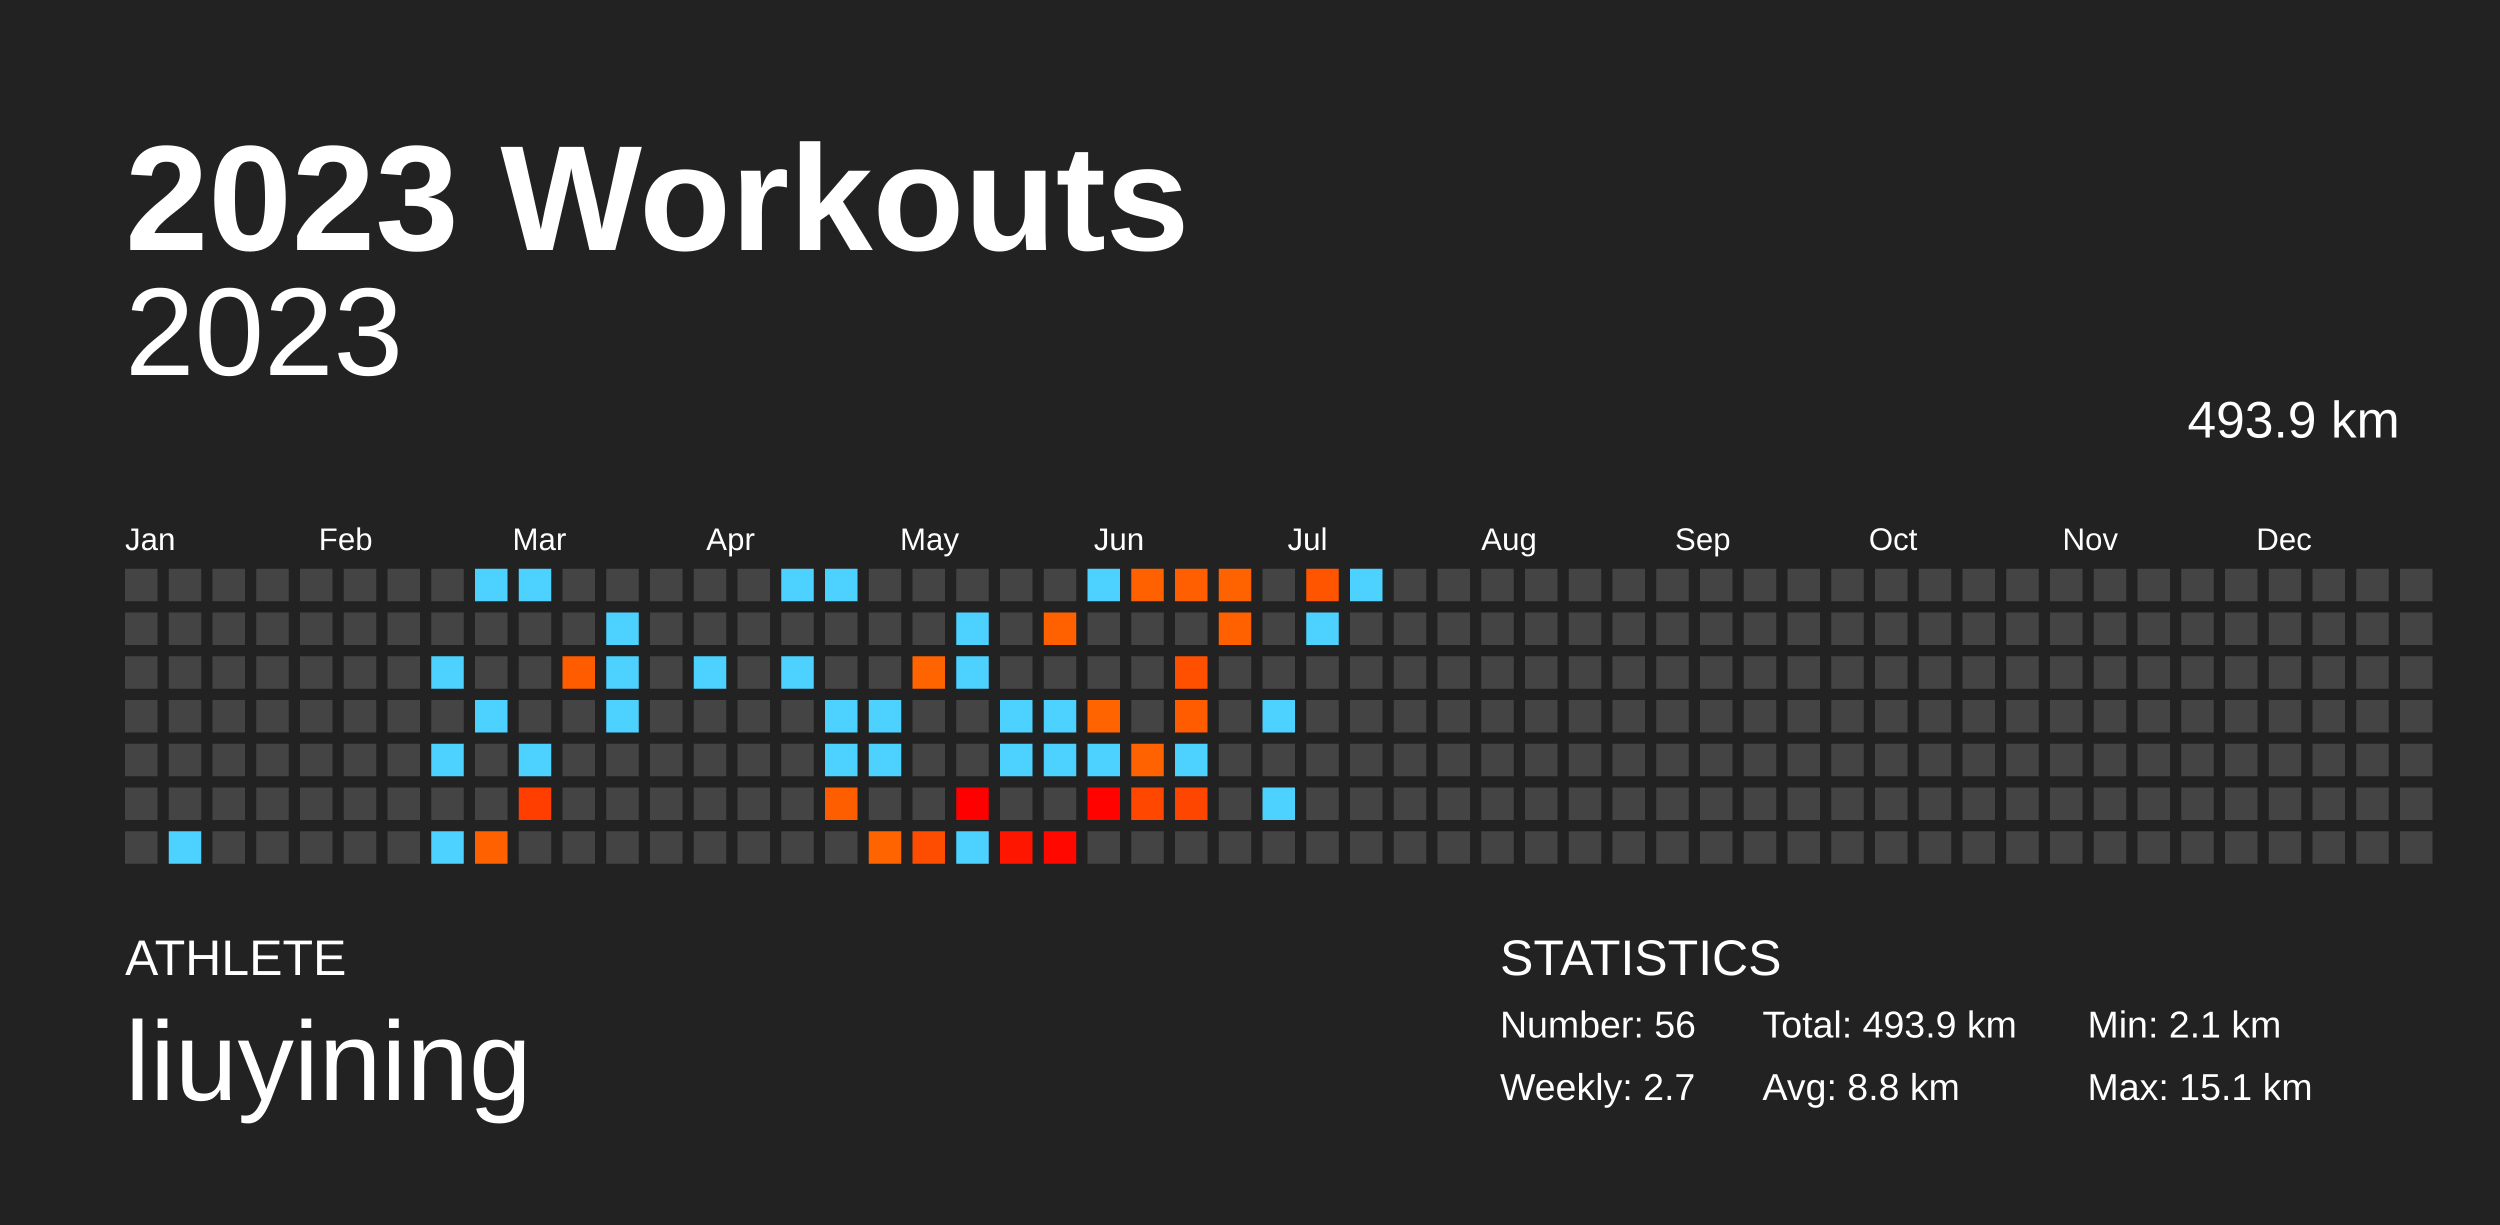
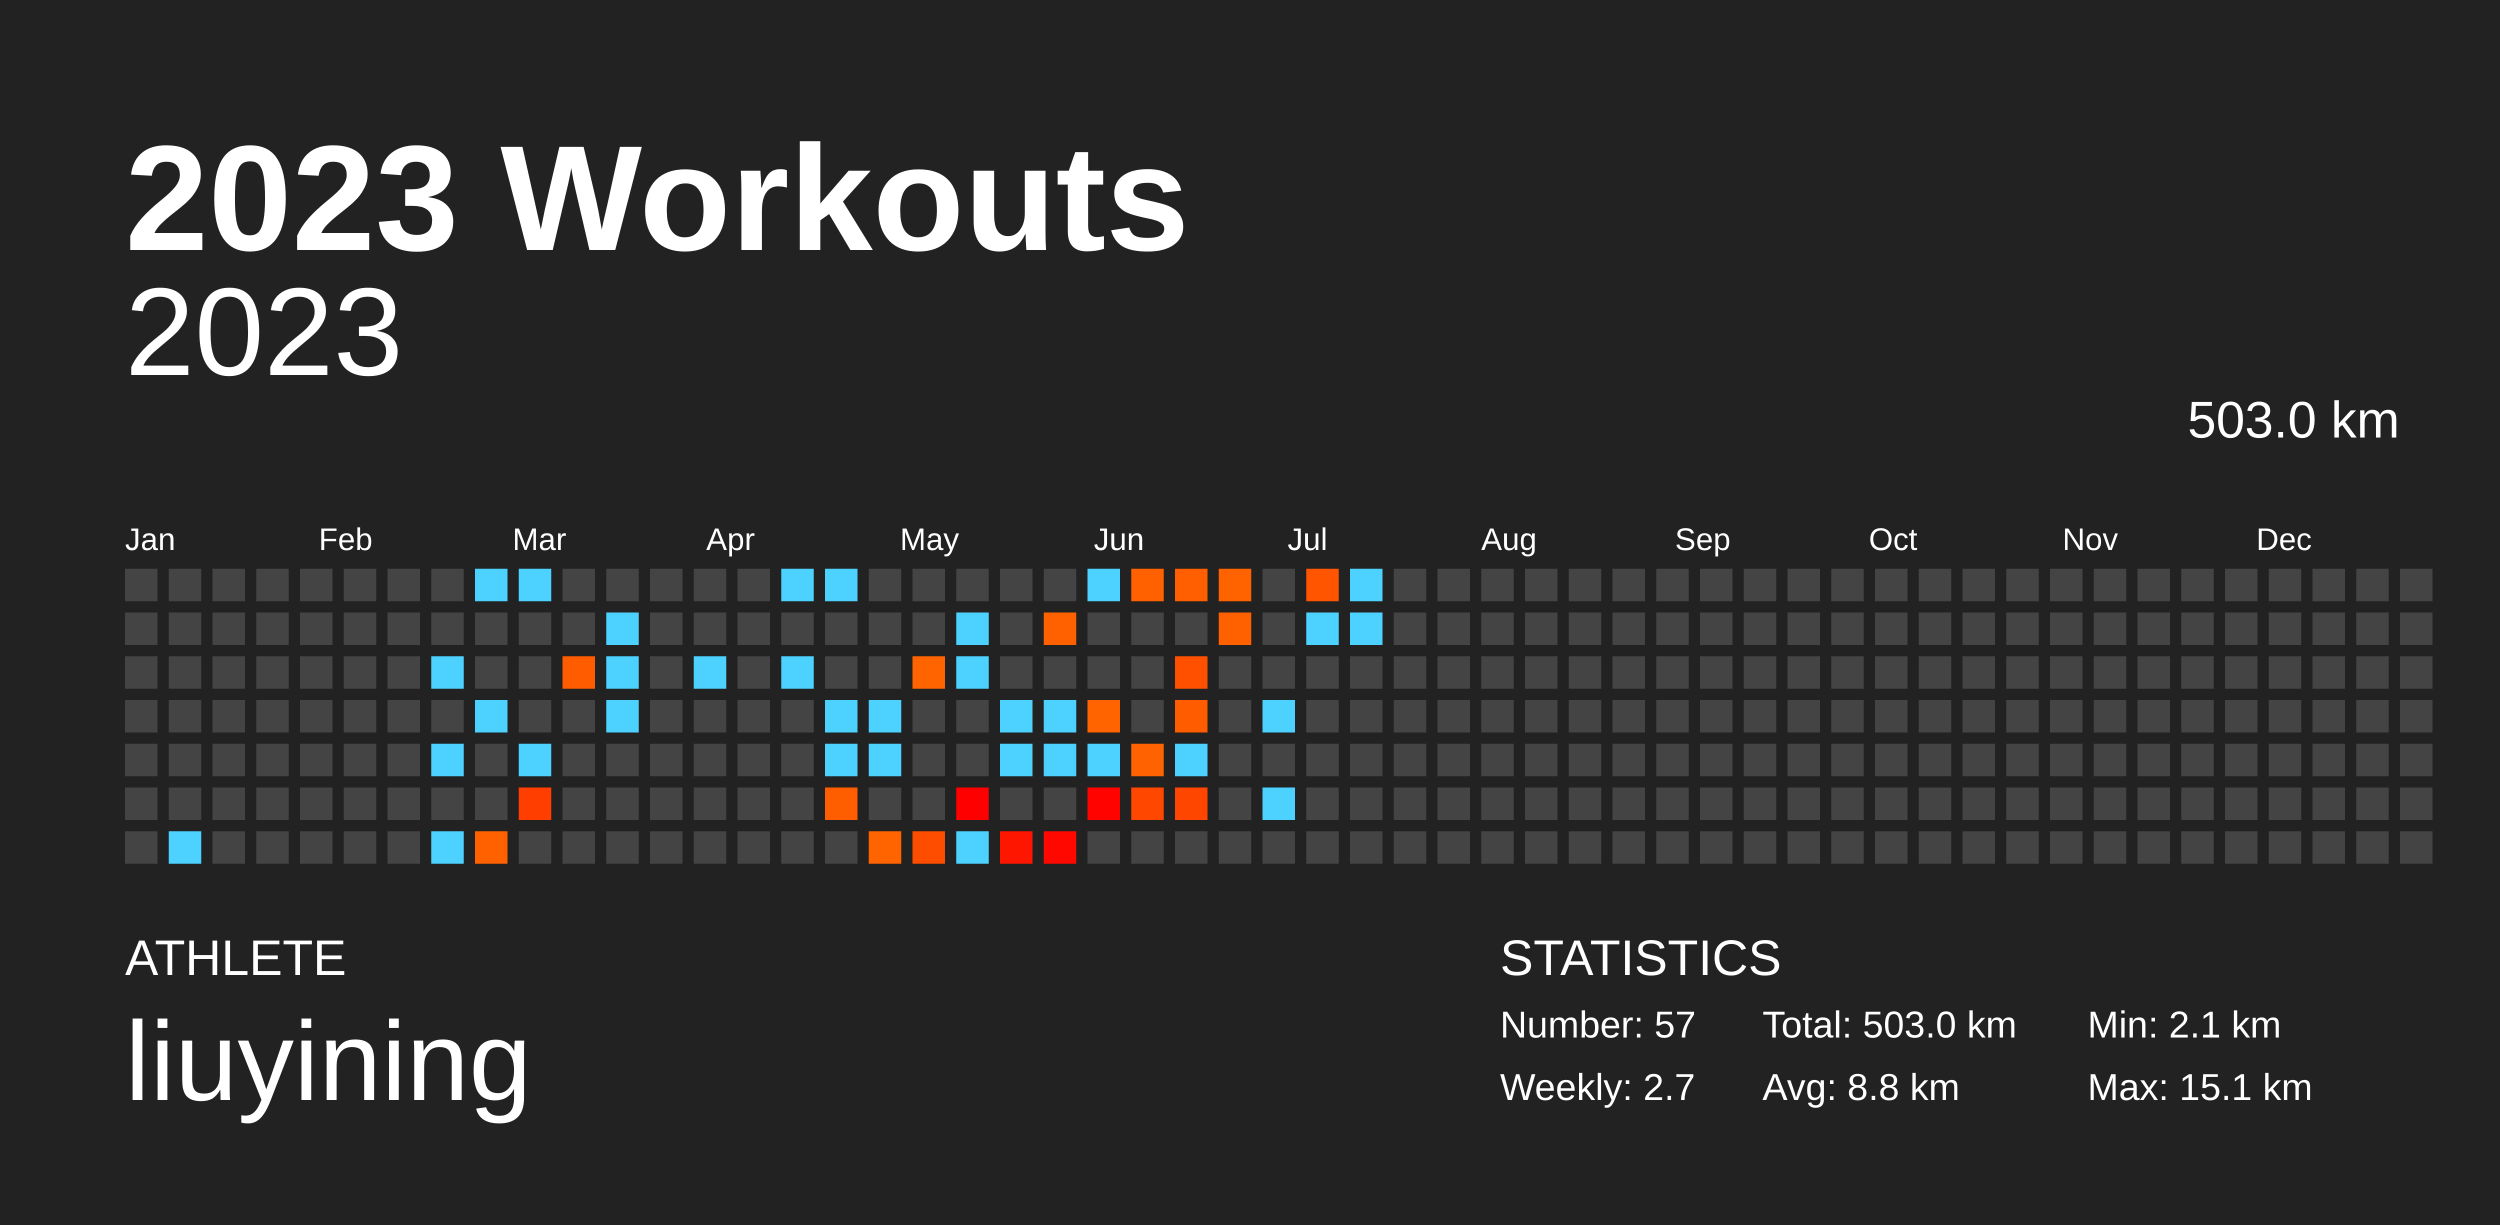
<svg xmlns="http://www.w3.org/2000/svg" baseProfile="full" height="98mm" version="1.1" viewBox="0,0,200,98" width="200mm">
  <defs />
  <rect fill="#222222" height="98" width="200" x="0" y="0" />
  <text fill="#FFFFFF" style="font-size:12px; font-family:Arial; font-weight:bold;" x="10" y="20">2023 Workouts</text>
  <text fill="#FFFFFF" style="font-size:4px; font-family:Arial" x="10" y="78">ATHLETE</text>
  <text fill="#FFFFFF" style="font-size:9px; font-family:Arial" x="10" y="88">liuyining</text>
  <text fill="#FFFFFF" style="font-size:4px; font-family:Arial" x="120" y="78">STATISTICS</text>
-   <text fill="#FFFFFF" style="font-size:3px; font-family:Arial" x="120" y="83">Number: 56</text>
+   <text fill="#FFFFFF" style="font-size:3px; font-family:Arial" x="120" y="83">Number: 57</text>
  <text fill="#FFFFFF" style="font-size:3px; font-family:Arial" x="120" y="88">Weekly: 2.7</text>
-   <text fill="#FFFFFF" style="font-size:3px; font-family:Arial" x="141" y="83">Total: 493.9 km</text>
+   <text fill="#FFFFFF" style="font-size:3px; font-family:Arial" x="141" y="83">Total: 503.0 km</text>
  <text fill="#FFFFFF" style="font-size:3px; font-family:Arial" x="141" y="88">Avg: 8.8 km</text>
  <text fill="#FFFFFF" style="font-size:3px; font-family:Arial" x="167" y="83">Min: 2.1 km</text>
  <text fill="#FFFFFF" style="font-size:3px; font-family:Arial" x="167" y="88">Max: 15.1 km</text>
  <text alignment-baseline="hanging" fill="#FFFFFF" style="font-size:10.0px; font-family:Arial;" x="10" y="30">2023</text>
-   <text alignment-baseline="hanging" fill="#FFFFFF" style="font-size:4.125px; font-family:Arial;" x="175" y="35">493.9 km</text>
+   <text alignment-baseline="hanging" fill="#FFFFFF" style="font-size:4.125px; font-family:Arial;" x="175" y="35">503.0 km</text>
  <text fill="#FFFFFF" style="font-size:2.5px; font-family:Arial" x="10.0" y="44">Jan</text>
  <text fill="#FFFFFF" style="font-size:2.5px; font-family:Arial" x="25.5" y="44">Feb</text>
  <text fill="#FFFFFF" style="font-size:2.5px; font-family:Arial" x="41.0" y="44">Mar</text>
  <text fill="#FFFFFF" style="font-size:2.5px; font-family:Arial" x="56.5" y="44">Apr</text>
  <text fill="#FFFFFF" style="font-size:2.5px; font-family:Arial" x="72.0" y="44">May</text>
  <text fill="#FFFFFF" style="font-size:2.5px; font-family:Arial" x="87.5" y="44">Jun</text>
  <text fill="#FFFFFF" style="font-size:2.5px; font-family:Arial" x="103.0" y="44">Jul</text>
  <text fill="#FFFFFF" style="font-size:2.5px; font-family:Arial" x="118.5" y="44">Aug</text>
  <text fill="#FFFFFF" style="font-size:2.5px; font-family:Arial" x="134.0" y="44">Sep</text>
  <text fill="#FFFFFF" style="font-size:2.5px; font-family:Arial" x="149.5" y="44">Oct</text>
  <text fill="#FFFFFF" style="font-size:2.5px; font-family:Arial" x="165.0" y="44">Nov</text>
  <text fill="#FFFFFF" style="font-size:2.5px; font-family:Arial" x="180.5" y="44">Dec</text>
  <rect fill="#444444" height="2.6" width="2.6" x="10.0" y="45.5" />
  <rect fill="#444444" height="2.6" width="2.6" x="10.0" y="49.0" />
  <rect fill="#444444" height="2.6" width="2.6" x="10.0" y="52.5" />
  <rect fill="#444444" height="2.6" width="2.6" x="10.0" y="56.0" />
  <rect fill="#444444" height="2.6" width="2.6" x="10.0" y="59.5" />
  <rect fill="#444444" height="2.6" width="2.6" x="10.0" y="63.0" />
  <rect fill="#444444" height="2.6" width="2.6" x="10.0" y="66.5" />
  <rect fill="#444444" height="2.6" width="2.6" x="13.5" y="45.5" />
  <rect fill="#444444" height="2.6" width="2.6" x="13.5" y="49.0" />
  <rect fill="#444444" height="2.6" width="2.6" x="13.5" y="52.5" />
  <rect fill="#444444" height="2.6" width="2.6" x="13.5" y="56.0" />
  <rect fill="#444444" height="2.6" width="2.6" x="13.5" y="59.5" />
  <rect fill="#444444" height="2.6" width="2.6" x="13.5" y="63.0" />
  <rect fill="#4dd2ff" height="2.6" width="2.6" x="13.5" y="66.5" />
  <rect fill="#444444" height="2.6" width="2.6" x="17.0" y="45.5" />
  <rect fill="#444444" height="2.6" width="2.6" x="17.0" y="49.0" />
  <rect fill="#444444" height="2.6" width="2.6" x="17.0" y="52.5" />
  <rect fill="#444444" height="2.6" width="2.6" x="17.0" y="56.0" />
  <rect fill="#444444" height="2.6" width="2.6" x="17.0" y="59.5" />
  <rect fill="#444444" height="2.6" width="2.6" x="17.0" y="63.0" />
  <rect fill="#444444" height="2.6" width="2.6" x="17.0" y="66.5" />
  <rect fill="#444444" height="2.6" width="2.6" x="20.5" y="45.5" />
  <rect fill="#444444" height="2.6" width="2.6" x="20.5" y="49.0" />
  <rect fill="#444444" height="2.6" width="2.6" x="20.5" y="52.5" />
  <rect fill="#444444" height="2.6" width="2.6" x="20.5" y="56.0" />
  <rect fill="#444444" height="2.6" width="2.6" x="20.5" y="59.5" />
  <rect fill="#444444" height="2.6" width="2.6" x="20.5" y="63.0" />
  <rect fill="#444444" height="2.6" width="2.6" x="20.5" y="66.5" />
  <rect fill="#444444" height="2.6" width="2.6" x="24.0" y="45.5" />
  <rect fill="#444444" height="2.6" width="2.6" x="24.0" y="49.0" />
  <rect fill="#444444" height="2.6" width="2.6" x="24.0" y="52.5" />
  <rect fill="#444444" height="2.6" width="2.6" x="24.0" y="56.0" />
  <rect fill="#444444" height="2.6" width="2.6" x="24.0" y="59.5" />
  <rect fill="#444444" height="2.6" width="2.6" x="24.0" y="63.0" />
  <rect fill="#444444" height="2.6" width="2.6" x="24.0" y="66.5" />
  <rect fill="#444444" height="2.6" width="2.6" x="27.5" y="45.5" />
  <rect fill="#444444" height="2.6" width="2.6" x="27.5" y="49.0" />
  <rect fill="#444444" height="2.6" width="2.6" x="27.5" y="52.5" />
  <rect fill="#444444" height="2.6" width="2.6" x="27.5" y="56.0" />
  <rect fill="#444444" height="2.6" width="2.6" x="27.5" y="59.5" />
  <rect fill="#444444" height="2.6" width="2.6" x="27.5" y="63.0" />
  <rect fill="#444444" height="2.6" width="2.6" x="27.5" y="66.5" />
  <rect fill="#444444" height="2.6" width="2.6" x="31.0" y="45.5" />
  <rect fill="#444444" height="2.6" width="2.6" x="31.0" y="49.0" />
  <rect fill="#444444" height="2.6" width="2.6" x="31.0" y="52.5" />
  <rect fill="#444444" height="2.6" width="2.6" x="31.0" y="56.0" />
  <rect fill="#444444" height="2.6" width="2.6" x="31.0" y="59.5" />
  <rect fill="#444444" height="2.6" width="2.6" x="31.0" y="63.0" />
  <rect fill="#444444" height="2.6" width="2.6" x="31.0" y="66.5" />
  <rect fill="#444444" height="2.6" width="2.6" x="34.5" y="45.5" />
  <rect fill="#444444" height="2.6" width="2.6" x="34.5" y="49.0" />
  <rect fill="#4dd2ff" height="2.6" width="2.6" x="34.5" y="52.5" />
  <rect fill="#444444" height="2.6" width="2.6" x="34.5" y="56.0" />
  <rect fill="#4dd2ff" height="2.6" width="2.6" x="34.5" y="59.5" />
  <rect fill="#444444" height="2.6" width="2.6" x="34.5" y="63.0" />
  <rect fill="#4dd2ff" height="2.6" width="2.6" x="34.5" y="66.5" />
  <rect fill="#4dd2ff" height="2.6" width="2.6" x="38.0" y="45.5" />
  <rect fill="#444444" height="2.6" width="2.6" x="38.0" y="49.0" />
  <rect fill="#444444" height="2.6" width="2.6" x="38.0" y="52.5" />
  <rect fill="#4dd2ff" height="2.6" width="2.6" x="38.0" y="56.0" />
  <rect fill="#444444" height="2.6" width="2.6" x="38.0" y="59.5" />
  <rect fill="#444444" height="2.6" width="2.6" x="38.0" y="63.0" />
  <rect fill="#ff6100" height="2.6" width="2.6" x="38.0" y="66.5" />
  <rect fill="#4dd2ff" height="2.6" width="2.6" x="41.5" y="45.5" />
  <rect fill="#444444" height="2.6" width="2.6" x="41.5" y="49.0" />
  <rect fill="#444444" height="2.6" width="2.6" x="41.5" y="52.5" />
  <rect fill="#444444" height="2.6" width="2.6" x="41.5" y="56.0" />
  <rect fill="#4dd2ff" height="2.6" width="2.6" x="41.5" y="59.5" />
  <rect fill="#ff3e00" height="2.6" width="2.6" x="41.5" y="63.0" />
  <rect fill="#444444" height="2.6" width="2.6" x="41.5" y="66.5" />
  <rect fill="#444444" height="2.6" width="2.6" x="45.0" y="45.5" />
  <rect fill="#444444" height="2.6" width="2.6" x="45.0" y="49.0" />
  <rect fill="#ff5c00" height="2.6" width="2.6" x="45.0" y="52.5" />
  <rect fill="#444444" height="2.6" width="2.6" x="45.0" y="56.0" />
  <rect fill="#444444" height="2.6" width="2.6" x="45.0" y="59.5" />
  <rect fill="#444444" height="2.6" width="2.6" x="45.0" y="63.0" />
  <rect fill="#444444" height="2.6" width="2.6" x="45.0" y="66.5" />
  <rect fill="#444444" height="2.6" width="2.6" x="48.5" y="45.5" />
  <rect fill="#4dd2ff" height="2.6" width="2.6" x="48.5" y="49.0" />
  <rect fill="#4dd2ff" height="2.6" width="2.6" x="48.5" y="52.5" />
  <rect fill="#4dd2ff" height="2.6" width="2.6" x="48.5" y="56.0" />
  <rect fill="#444444" height="2.6" width="2.6" x="48.5" y="59.5" />
  <rect fill="#444444" height="2.6" width="2.6" x="48.5" y="63.0" />
  <rect fill="#444444" height="2.6" width="2.6" x="48.5" y="66.5" />
  <rect fill="#444444" height="2.6" width="2.6" x="52.0" y="45.5" />
  <rect fill="#444444" height="2.6" width="2.6" x="52.0" y="49.0" />
  <rect fill="#444444" height="2.6" width="2.6" x="52.0" y="52.5" />
  <rect fill="#444444" height="2.6" width="2.6" x="52.0" y="56.0" />
  <rect fill="#444444" height="2.6" width="2.6" x="52.0" y="59.5" />
  <rect fill="#444444" height="2.6" width="2.6" x="52.0" y="63.0" />
  <rect fill="#444444" height="2.6" width="2.6" x="52.0" y="66.5" />
  <rect fill="#444444" height="2.6" width="2.6" x="55.5" y="45.5" />
  <rect fill="#444444" height="2.6" width="2.6" x="55.5" y="49.0" />
  <rect fill="#4dd2ff" height="2.6" width="2.6" x="55.5" y="52.5" />
  <rect fill="#444444" height="2.6" width="2.6" x="55.5" y="56.0" />
  <rect fill="#444444" height="2.6" width="2.6" x="55.5" y="59.5" />
  <rect fill="#444444" height="2.6" width="2.6" x="55.5" y="63.0" />
  <rect fill="#444444" height="2.6" width="2.6" x="55.5" y="66.5" />
  <rect fill="#444444" height="2.6" width="2.6" x="59.0" y="45.5" />
  <rect fill="#444444" height="2.6" width="2.6" x="59.0" y="49.0" />
  <rect fill="#444444" height="2.6" width="2.6" x="59.0" y="52.5" />
  <rect fill="#444444" height="2.6" width="2.6" x="59.0" y="56.0" />
  <rect fill="#444444" height="2.6" width="2.6" x="59.0" y="59.5" />
  <rect fill="#444444" height="2.6" width="2.6" x="59.0" y="63.0" />
  <rect fill="#444444" height="2.6" width="2.6" x="59.0" y="66.5" />
  <rect fill="#4dd2ff" height="2.6" width="2.6" x="62.5" y="45.5" />
  <rect fill="#444444" height="2.6" width="2.6" x="62.5" y="49.0" />
  <rect fill="#4dd2ff" height="2.6" width="2.6" x="62.5" y="52.5" />
  <rect fill="#444444" height="2.6" width="2.6" x="62.5" y="56.0" />
  <rect fill="#444444" height="2.6" width="2.6" x="62.5" y="59.5" />
  <rect fill="#444444" height="2.6" width="2.6" x="62.5" y="63.0" />
  <rect fill="#444444" height="2.6" width="2.6" x="62.5" y="66.5" />
  <rect fill="#4dd2ff" height="2.6" width="2.6" x="66.0" y="45.5" />
  <rect fill="#444444" height="2.6" width="2.6" x="66.0" y="49.0" />
  <rect fill="#444444" height="2.6" width="2.6" x="66.0" y="52.5" />
  <rect fill="#4dd2ff" height="2.6" width="2.6" x="66.0" y="56.0" />
  <rect fill="#4dd2ff" height="2.6" width="2.6" x="66.0" y="59.5" />
  <rect fill="#ff5e00" height="2.6" width="2.6" x="66.0" y="63.0" />
  <rect fill="#444444" height="2.6" width="2.6" x="66.0" y="66.5" />
  <rect fill="#444444" height="2.6" width="2.6" x="69.5" y="45.5" />
  <rect fill="#444444" height="2.6" width="2.6" x="69.5" y="49.0" />
  <rect fill="#444444" height="2.6" width="2.6" x="69.5" y="52.5" />
  <rect fill="#4dd2ff" height="2.6" width="2.6" x="69.5" y="56.0" />
  <rect fill="#4dd2ff" height="2.6" width="2.6" x="69.5" y="59.5" />
  <rect fill="#444444" height="2.6" width="2.6" x="69.5" y="63.0" />
  <rect fill="#ff6400" height="2.6" width="2.6" x="69.5" y="66.5" />
  <rect fill="#444444" height="2.6" width="2.6" x="73.0" y="45.5" />
  <rect fill="#444444" height="2.6" width="2.6" x="73.0" y="49.0" />
  <rect fill="#ff6400" height="2.6" width="2.6" x="73.0" y="52.5" />
  <rect fill="#444444" height="2.6" width="2.6" x="73.0" y="56.0" />
  <rect fill="#444444" height="2.6" width="2.6" x="73.0" y="59.5" />
  <rect fill="#444444" height="2.6" width="2.6" x="73.0" y="63.0" />
  <rect fill="#ff4d00" height="2.6" width="2.6" x="73.0" y="66.5" />
  <rect fill="#444444" height="2.6" width="2.6" x="76.5" y="45.5" />
  <rect fill="#4dd2ff" height="2.6" width="2.6" x="76.5" y="49.0" />
  <rect fill="#4dd2ff" height="2.6" width="2.6" x="76.5" y="52.5" />
  <rect fill="#444444" height="2.6" width="2.6" x="76.5" y="56.0" />
  <rect fill="#444444" height="2.6" width="2.6" x="76.5" y="59.5" />
  <rect fill="#ff0000" height="2.6" width="2.6" x="76.5" y="63.0" />
  <rect fill="#4dd2ff" height="2.6" width="2.6" x="76.5" y="66.5" />
  <rect fill="#444444" height="2.6" width="2.6" x="80.0" y="45.5" />
  <rect fill="#444444" height="2.6" width="2.6" x="80.0" y="49.0" />
  <rect fill="#444444" height="2.6" width="2.6" x="80.0" y="52.5" />
  <rect fill="#4dd2ff" height="2.6" width="2.6" x="80.0" y="56.0" />
  <rect fill="#4dd2ff" height="2.6" width="2.6" x="80.0" y="59.5" />
  <rect fill="#444444" height="2.6" width="2.6" x="80.0" y="63.0" />
  <rect fill="#ff1600" height="2.6" width="2.6" x="80.0" y="66.5" />
  <rect fill="#444444" height="2.6" width="2.6" x="83.5" y="45.5" />
  <rect fill="#ff6100" height="2.6" width="2.6" x="83.5" y="49.0" />
  <rect fill="#444444" height="2.6" width="2.6" x="83.5" y="52.5" />
  <rect fill="#4dd2ff" height="2.6" width="2.6" x="83.5" y="56.0" />
  <rect fill="#4dd2ff" height="2.6" width="2.6" x="83.5" y="59.5" />
  <rect fill="#444444" height="2.6" width="2.6" x="83.5" y="63.0" />
  <rect fill="#ff0800" height="2.6" width="2.6" x="83.5" y="66.5" />
  <rect fill="#4dd2ff" height="2.6" width="2.6" x="87.0" y="45.5" />
  <rect fill="#444444" height="2.6" width="2.6" x="87.0" y="49.0" />
  <rect fill="#444444" height="2.6" width="2.6" x="87.0" y="52.5" />
  <rect fill="#ff6400" height="2.6" width="2.6" x="87.0" y="56.0" />
  <rect fill="#4dd2ff" height="2.6" width="2.6" x="87.0" y="59.5" />
  <rect fill="#ff0300" height="2.6" width="2.6" x="87.0" y="63.0" />
  <rect fill="#444444" height="2.6" width="2.6" x="87.0" y="66.5" />
  <rect fill="#ff6100" height="2.6" width="2.6" x="90.5" y="45.5" />
  <rect fill="#444444" height="2.6" width="2.6" x="90.5" y="49.0" />
  <rect fill="#444444" height="2.6" width="2.6" x="90.5" y="52.5" />
  <rect fill="#444444" height="2.6" width="2.6" x="90.5" y="56.0" />
  <rect fill="#ff6200" height="2.6" width="2.6" x="90.5" y="59.5" />
  <rect fill="#ff4700" height="2.6" width="2.6" x="90.5" y="63.0" />
  <rect fill="#444444" height="2.6" width="2.6" x="90.5" y="66.5" />
  <rect fill="#ff5f00" height="2.6" width="2.6" x="94.0" y="45.5" />
  <rect fill="#444444" height="2.6" width="2.6" x="94.0" y="49.0" />
  <rect fill="#ff5000" height="2.6" width="2.6" x="94.0" y="52.5" />
  <rect fill="#ff5c00" height="2.6" width="2.6" x="94.0" y="56.0" />
  <rect fill="#4dd2ff" height="2.6" width="2.6" x="94.0" y="59.5" />
  <rect fill="#ff4600" height="2.6" width="2.6" x="94.0" y="63.0" />
  <rect fill="#444444" height="2.6" width="2.6" x="94.0" y="66.5" />
  <rect fill="#ff6300" height="2.6" width="2.6" x="97.5" y="45.5" />
  <rect fill="#ff6000" height="2.6" width="2.6" x="97.5" y="49.0" />
  <rect fill="#444444" height="2.6" width="2.6" x="97.5" y="52.5" />
  <rect fill="#444444" height="2.6" width="2.6" x="97.5" y="56.0" />
  <rect fill="#444444" height="2.6" width="2.6" x="97.5" y="59.5" />
  <rect fill="#444444" height="2.6" width="2.6" x="97.5" y="63.0" />
  <rect fill="#444444" height="2.6" width="2.6" x="97.5" y="66.5" />
  <rect fill="#444444" height="2.6" width="2.6" x="101.0" y="45.5" />
  <rect fill="#444444" height="2.6" width="2.6" x="101.0" y="49.0" />
  <rect fill="#444444" height="2.6" width="2.6" x="101.0" y="52.5" />
  <rect fill="#4dd2ff" height="2.6" width="2.6" x="101.0" y="56.0" />
  <rect fill="#444444" height="2.6" width="2.6" x="101.0" y="59.5" />
  <rect fill="#4dd2ff" height="2.6" width="2.6" x="101.0" y="63.0" />
  <rect fill="#444444" height="2.6" width="2.6" x="101.0" y="66.5" />
  <rect fill="#ff5400" height="2.6" width="2.6" x="104.5" y="45.5" />
  <rect fill="#4dd2ff" height="2.6" width="2.6" x="104.5" y="49.0" />
  <rect fill="#444444" height="2.6" width="2.6" x="104.5" y="52.5" />
  <rect fill="#444444" height="2.6" width="2.6" x="104.5" y="56.0" />
  <rect fill="#444444" height="2.6" width="2.6" x="104.5" y="59.5" />
  <rect fill="#444444" height="2.6" width="2.6" x="104.5" y="63.0" />
  <rect fill="#444444" height="2.6" width="2.6" x="104.5" y="66.5" />
  <rect fill="#4dd2ff" height="2.6" width="2.6" x="108.0" y="45.5" />
-   <rect fill="#444444" height="2.6" width="2.6" x="108.0" y="49.0" />
+   <rect fill="#4dd2ff" height="2.6" width="2.6" x="108.0" y="49.0" />
  <rect fill="#444444" height="2.6" width="2.6" x="108.0" y="52.5" />
  <rect fill="#444444" height="2.6" width="2.6" x="108.0" y="56.0" />
  <rect fill="#444444" height="2.6" width="2.6" x="108.0" y="59.5" />
  <rect fill="#444444" height="2.6" width="2.6" x="108.0" y="63.0" />
  <rect fill="#444444" height="2.6" width="2.6" x="108.0" y="66.5" />
  <rect fill="#444444" height="2.6" width="2.6" x="111.5" y="45.5" />
  <rect fill="#444444" height="2.6" width="2.6" x="111.5" y="49.0" />
  <rect fill="#444444" height="2.6" width="2.6" x="111.5" y="52.5" />
  <rect fill="#444444" height="2.6" width="2.6" x="111.5" y="56.0" />
  <rect fill="#444444" height="2.6" width="2.6" x="111.5" y="59.5" />
  <rect fill="#444444" height="2.6" width="2.6" x="111.5" y="63.0" />
  <rect fill="#444444" height="2.6" width="2.6" x="111.5" y="66.5" />
  <rect fill="#444444" height="2.6" width="2.6" x="115.0" y="45.5" />
  <rect fill="#444444" height="2.6" width="2.6" x="115.0" y="49.0" />
  <rect fill="#444444" height="2.6" width="2.6" x="115.0" y="52.5" />
  <rect fill="#444444" height="2.6" width="2.6" x="115.0" y="56.0" />
  <rect fill="#444444" height="2.6" width="2.6" x="115.0" y="59.5" />
  <rect fill="#444444" height="2.6" width="2.6" x="115.0" y="63.0" />
  <rect fill="#444444" height="2.6" width="2.6" x="115.0" y="66.5" />
  <rect fill="#444444" height="2.6" width="2.6" x="118.5" y="45.5" />
  <rect fill="#444444" height="2.6" width="2.6" x="118.5" y="49.0" />
  <rect fill="#444444" height="2.6" width="2.6" x="118.5" y="52.5" />
  <rect fill="#444444" height="2.6" width="2.6" x="118.5" y="56.0" />
  <rect fill="#444444" height="2.6" width="2.6" x="118.5" y="59.5" />
  <rect fill="#444444" height="2.6" width="2.6" x="118.5" y="63.0" />
  <rect fill="#444444" height="2.6" width="2.6" x="118.5" y="66.5" />
  <rect fill="#444444" height="2.6" width="2.6" x="122.0" y="45.5" />
  <rect fill="#444444" height="2.6" width="2.6" x="122.0" y="49.0" />
  <rect fill="#444444" height="2.6" width="2.6" x="122.0" y="52.5" />
  <rect fill="#444444" height="2.6" width="2.6" x="122.0" y="56.0" />
  <rect fill="#444444" height="2.6" width="2.6" x="122.0" y="59.5" />
  <rect fill="#444444" height="2.6" width="2.6" x="122.0" y="63.0" />
  <rect fill="#444444" height="2.6" width="2.6" x="122.0" y="66.5" />
  <rect fill="#444444" height="2.6" width="2.6" x="125.5" y="45.5" />
  <rect fill="#444444" height="2.6" width="2.6" x="125.5" y="49.0" />
  <rect fill="#444444" height="2.6" width="2.6" x="125.5" y="52.5" />
  <rect fill="#444444" height="2.6" width="2.6" x="125.5" y="56.0" />
  <rect fill="#444444" height="2.6" width="2.6" x="125.5" y="59.5" />
  <rect fill="#444444" height="2.6" width="2.6" x="125.5" y="63.0" />
  <rect fill="#444444" height="2.6" width="2.6" x="125.5" y="66.5" />
  <rect fill="#444444" height="2.6" width="2.6" x="129.0" y="45.5" />
  <rect fill="#444444" height="2.6" width="2.6" x="129.0" y="49.0" />
  <rect fill="#444444" height="2.6" width="2.6" x="129.0" y="52.5" />
  <rect fill="#444444" height="2.6" width="2.6" x="129.0" y="56.0" />
  <rect fill="#444444" height="2.6" width="2.6" x="129.0" y="59.5" />
  <rect fill="#444444" height="2.6" width="2.6" x="129.0" y="63.0" />
  <rect fill="#444444" height="2.6" width="2.6" x="129.0" y="66.5" />
  <rect fill="#444444" height="2.6" width="2.6" x="132.5" y="45.5" />
  <rect fill="#444444" height="2.6" width="2.6" x="132.5" y="49.0" />
  <rect fill="#444444" height="2.6" width="2.6" x="132.5" y="52.5" />
  <rect fill="#444444" height="2.6" width="2.6" x="132.5" y="56.0" />
  <rect fill="#444444" height="2.6" width="2.6" x="132.5" y="59.5" />
  <rect fill="#444444" height="2.6" width="2.6" x="132.5" y="63.0" />
  <rect fill="#444444" height="2.6" width="2.6" x="132.5" y="66.5" />
  <rect fill="#444444" height="2.6" width="2.6" x="136.0" y="45.5" />
  <rect fill="#444444" height="2.6" width="2.6" x="136.0" y="49.0" />
  <rect fill="#444444" height="2.6" width="2.6" x="136.0" y="52.5" />
  <rect fill="#444444" height="2.6" width="2.6" x="136.0" y="56.0" />
  <rect fill="#444444" height="2.6" width="2.6" x="136.0" y="59.5" />
  <rect fill="#444444" height="2.6" width="2.6" x="136.0" y="63.0" />
  <rect fill="#444444" height="2.6" width="2.6" x="136.0" y="66.5" />
  <rect fill="#444444" height="2.6" width="2.6" x="139.5" y="45.5" />
  <rect fill="#444444" height="2.6" width="2.6" x="139.5" y="49.0" />
  <rect fill="#444444" height="2.6" width="2.6" x="139.5" y="52.5" />
  <rect fill="#444444" height="2.6" width="2.6" x="139.5" y="56.0" />
  <rect fill="#444444" height="2.6" width="2.6" x="139.5" y="59.5" />
  <rect fill="#444444" height="2.6" width="2.6" x="139.5" y="63.0" />
  <rect fill="#444444" height="2.6" width="2.6" x="139.5" y="66.5" />
  <rect fill="#444444" height="2.6" width="2.6" x="143.0" y="45.5" />
  <rect fill="#444444" height="2.6" width="2.6" x="143.0" y="49.0" />
  <rect fill="#444444" height="2.6" width="2.6" x="143.0" y="52.5" />
  <rect fill="#444444" height="2.6" width="2.6" x="143.0" y="56.0" />
  <rect fill="#444444" height="2.6" width="2.6" x="143.0" y="59.5" />
  <rect fill="#444444" height="2.6" width="2.6" x="143.0" y="63.0" />
  <rect fill="#444444" height="2.6" width="2.6" x="143.0" y="66.5" />
  <rect fill="#444444" height="2.6" width="2.6" x="146.5" y="45.5" />
  <rect fill="#444444" height="2.6" width="2.6" x="146.5" y="49.0" />
  <rect fill="#444444" height="2.6" width="2.6" x="146.5" y="52.5" />
  <rect fill="#444444" height="2.6" width="2.6" x="146.5" y="56.0" />
  <rect fill="#444444" height="2.6" width="2.6" x="146.5" y="59.5" />
  <rect fill="#444444" height="2.6" width="2.6" x="146.5" y="63.0" />
  <rect fill="#444444" height="2.6" width="2.6" x="146.5" y="66.5" />
  <rect fill="#444444" height="2.6" width="2.6" x="150.0" y="45.5" />
  <rect fill="#444444" height="2.6" width="2.6" x="150.0" y="49.0" />
  <rect fill="#444444" height="2.6" width="2.6" x="150.0" y="52.5" />
  <rect fill="#444444" height="2.6" width="2.6" x="150.0" y="56.0" />
  <rect fill="#444444" height="2.6" width="2.6" x="150.0" y="59.5" />
  <rect fill="#444444" height="2.6" width="2.6" x="150.0" y="63.0" />
  <rect fill="#444444" height="2.6" width="2.6" x="150.0" y="66.5" />
  <rect fill="#444444" height="2.6" width="2.6" x="153.5" y="45.5" />
  <rect fill="#444444" height="2.6" width="2.6" x="153.5" y="49.0" />
  <rect fill="#444444" height="2.6" width="2.6" x="153.5" y="52.5" />
  <rect fill="#444444" height="2.6" width="2.6" x="153.5" y="56.0" />
  <rect fill="#444444" height="2.6" width="2.6" x="153.5" y="59.5" />
  <rect fill="#444444" height="2.6" width="2.6" x="153.5" y="63.0" />
  <rect fill="#444444" height="2.6" width="2.6" x="153.5" y="66.5" />
  <rect fill="#444444" height="2.6" width="2.6" x="157.0" y="45.5" />
  <rect fill="#444444" height="2.6" width="2.6" x="157.0" y="49.0" />
  <rect fill="#444444" height="2.6" width="2.6" x="157.0" y="52.5" />
  <rect fill="#444444" height="2.6" width="2.6" x="157.0" y="56.0" />
  <rect fill="#444444" height="2.6" width="2.6" x="157.0" y="59.5" />
  <rect fill="#444444" height="2.6" width="2.6" x="157.0" y="63.0" />
  <rect fill="#444444" height="2.6" width="2.6" x="157.0" y="66.5" />
  <rect fill="#444444" height="2.6" width="2.6" x="160.5" y="45.5" />
  <rect fill="#444444" height="2.6" width="2.6" x="160.5" y="49.0" />
  <rect fill="#444444" height="2.6" width="2.6" x="160.5" y="52.5" />
  <rect fill="#444444" height="2.6" width="2.6" x="160.5" y="56.0" />
  <rect fill="#444444" height="2.6" width="2.6" x="160.5" y="59.5" />
  <rect fill="#444444" height="2.6" width="2.6" x="160.5" y="63.0" />
  <rect fill="#444444" height="2.6" width="2.6" x="160.5" y="66.5" />
  <rect fill="#444444" height="2.6" width="2.6" x="164.0" y="45.5" />
  <rect fill="#444444" height="2.6" width="2.6" x="164.0" y="49.0" />
  <rect fill="#444444" height="2.6" width="2.6" x="164.0" y="52.5" />
  <rect fill="#444444" height="2.6" width="2.6" x="164.0" y="56.0" />
  <rect fill="#444444" height="2.6" width="2.6" x="164.0" y="59.5" />
  <rect fill="#444444" height="2.6" width="2.6" x="164.0" y="63.0" />
  <rect fill="#444444" height="2.6" width="2.6" x="164.0" y="66.5" />
  <rect fill="#444444" height="2.6" width="2.6" x="167.5" y="45.5" />
  <rect fill="#444444" height="2.6" width="2.6" x="167.5" y="49.0" />
  <rect fill="#444444" height="2.6" width="2.6" x="167.5" y="52.5" />
  <rect fill="#444444" height="2.6" width="2.6" x="167.5" y="56.0" />
  <rect fill="#444444" height="2.6" width="2.6" x="167.5" y="59.5" />
  <rect fill="#444444" height="2.6" width="2.6" x="167.5" y="63.0" />
  <rect fill="#444444" height="2.6" width="2.6" x="167.5" y="66.5" />
  <rect fill="#444444" height="2.6" width="2.6" x="171.0" y="45.5" />
  <rect fill="#444444" height="2.6" width="2.6" x="171.0" y="49.0" />
  <rect fill="#444444" height="2.6" width="2.6" x="171.0" y="52.5" />
  <rect fill="#444444" height="2.6" width="2.6" x="171.0" y="56.0" />
  <rect fill="#444444" height="2.6" width="2.6" x="171.0" y="59.5" />
  <rect fill="#444444" height="2.6" width="2.6" x="171.0" y="63.0" />
  <rect fill="#444444" height="2.6" width="2.6" x="171.0" y="66.5" />
  <rect fill="#444444" height="2.6" width="2.6" x="174.5" y="45.5" />
  <rect fill="#444444" height="2.6" width="2.6" x="174.5" y="49.0" />
  <rect fill="#444444" height="2.6" width="2.6" x="174.5" y="52.5" />
  <rect fill="#444444" height="2.6" width="2.6" x="174.5" y="56.0" />
  <rect fill="#444444" height="2.6" width="2.6" x="174.5" y="59.5" />
  <rect fill="#444444" height="2.6" width="2.6" x="174.5" y="63.0" />
  <rect fill="#444444" height="2.6" width="2.6" x="174.5" y="66.5" />
  <rect fill="#444444" height="2.6" width="2.6" x="178.0" y="45.5" />
  <rect fill="#444444" height="2.6" width="2.6" x="178.0" y="49.0" />
  <rect fill="#444444" height="2.6" width="2.6" x="178.0" y="52.5" />
  <rect fill="#444444" height="2.6" width="2.6" x="178.0" y="56.0" />
  <rect fill="#444444" height="2.6" width="2.6" x="178.0" y="59.5" />
  <rect fill="#444444" height="2.6" width="2.6" x="178.0" y="63.0" />
  <rect fill="#444444" height="2.6" width="2.6" x="178.0" y="66.5" />
  <rect fill="#444444" height="2.6" width="2.6" x="181.5" y="45.5" />
  <rect fill="#444444" height="2.6" width="2.6" x="181.5" y="49.0" />
  <rect fill="#444444" height="2.6" width="2.6" x="181.5" y="52.5" />
  <rect fill="#444444" height="2.6" width="2.6" x="181.5" y="56.0" />
  <rect fill="#444444" height="2.6" width="2.6" x="181.5" y="59.5" />
  <rect fill="#444444" height="2.6" width="2.6" x="181.5" y="63.0" />
  <rect fill="#444444" height="2.6" width="2.6" x="181.5" y="66.5" />
  <rect fill="#444444" height="2.6" width="2.6" x="185.0" y="45.5" />
  <rect fill="#444444" height="2.6" width="2.6" x="185.0" y="49.0" />
  <rect fill="#444444" height="2.6" width="2.6" x="185.0" y="52.5" />
  <rect fill="#444444" height="2.6" width="2.6" x="185.0" y="56.0" />
  <rect fill="#444444" height="2.6" width="2.6" x="185.0" y="59.5" />
  <rect fill="#444444" height="2.6" width="2.6" x="185.0" y="63.0" />
  <rect fill="#444444" height="2.6" width="2.6" x="185.0" y="66.5" />
  <rect fill="#444444" height="2.6" width="2.6" x="188.5" y="45.5" />
  <rect fill="#444444" height="2.6" width="2.6" x="188.5" y="49.0" />
  <rect fill="#444444" height="2.6" width="2.6" x="188.5" y="52.5" />
  <rect fill="#444444" height="2.6" width="2.6" x="188.5" y="56.0" />
  <rect fill="#444444" height="2.6" width="2.6" x="188.5" y="59.5" />
  <rect fill="#444444" height="2.6" width="2.6" x="188.5" y="63.0" />
  <rect fill="#444444" height="2.6" width="2.6" x="188.5" y="66.5" />
  <rect fill="#444444" height="2.6" width="2.6" x="192.0" y="45.5" />
  <rect fill="#444444" height="2.6" width="2.6" x="192.0" y="49.0" />
  <rect fill="#444444" height="2.6" width="2.6" x="192.0" y="52.5" />
  <rect fill="#444444" height="2.6" width="2.6" x="192.0" y="56.0" />
  <rect fill="#444444" height="2.6" width="2.6" x="192.0" y="59.5" />
  <rect fill="#444444" height="2.6" width="2.6" x="192.0" y="63.0" />
  <rect fill="#444444" height="2.6" width="2.6" x="192.0" y="66.5" />
</svg>
